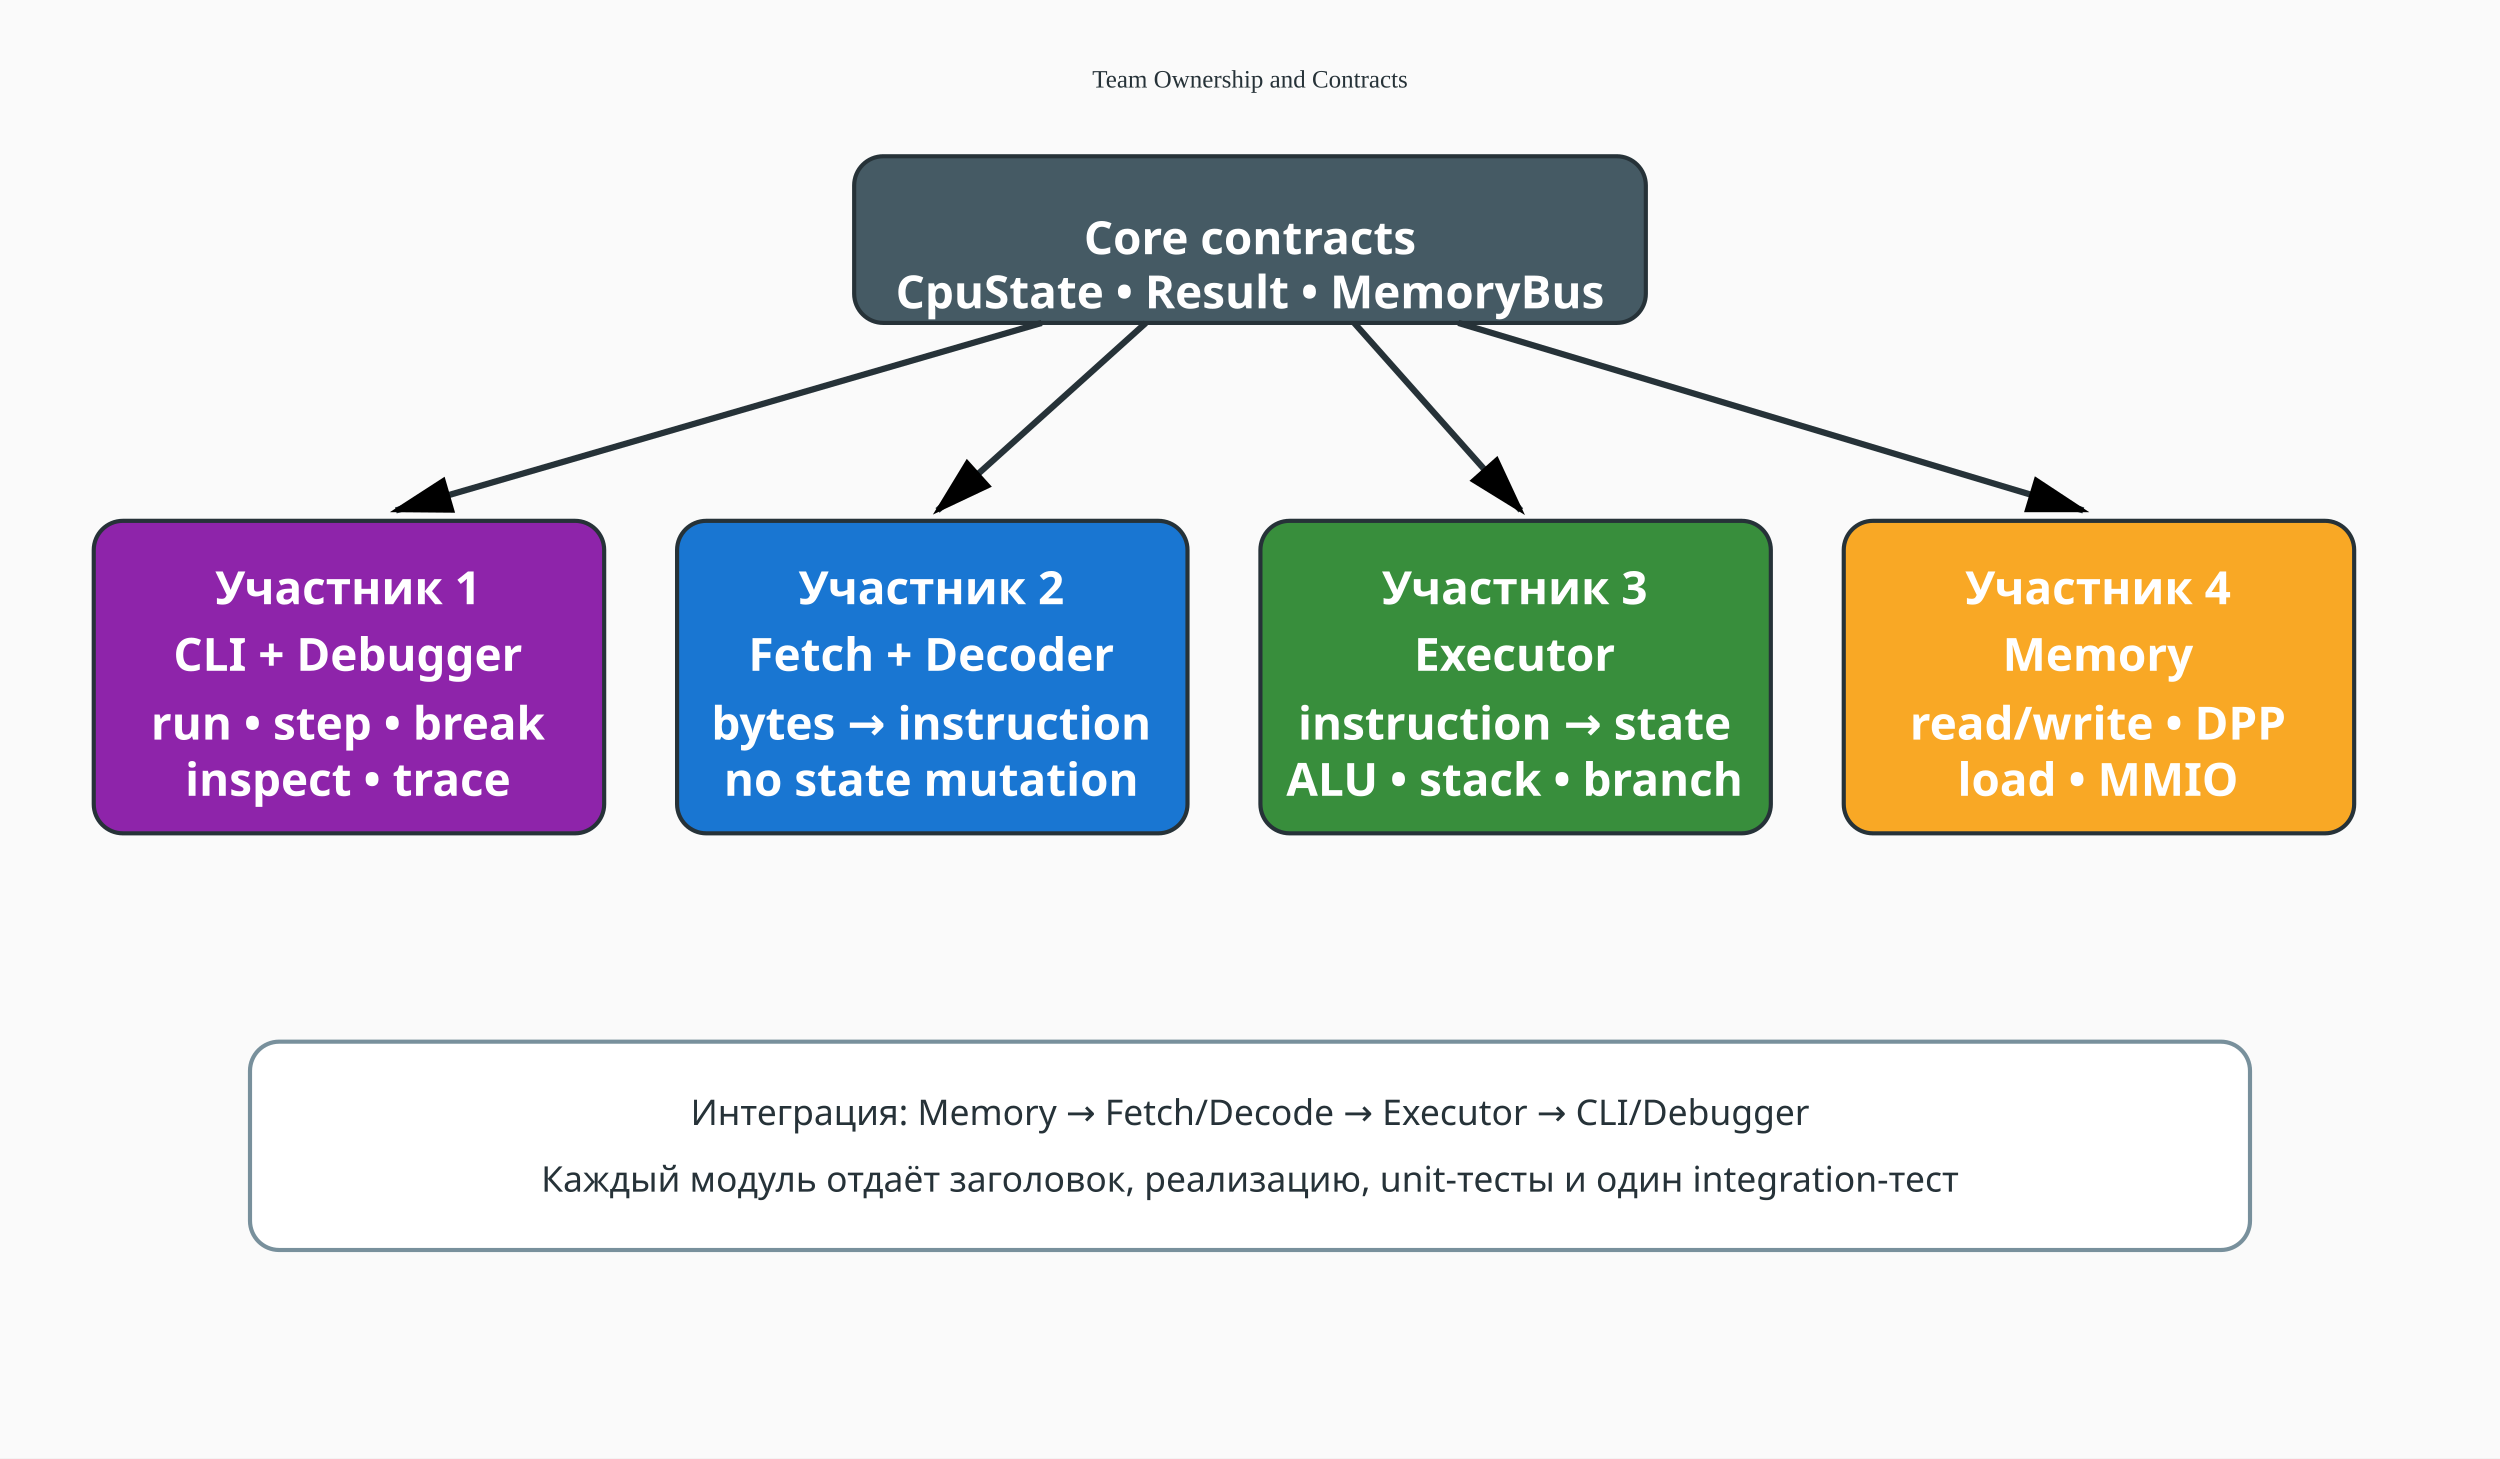
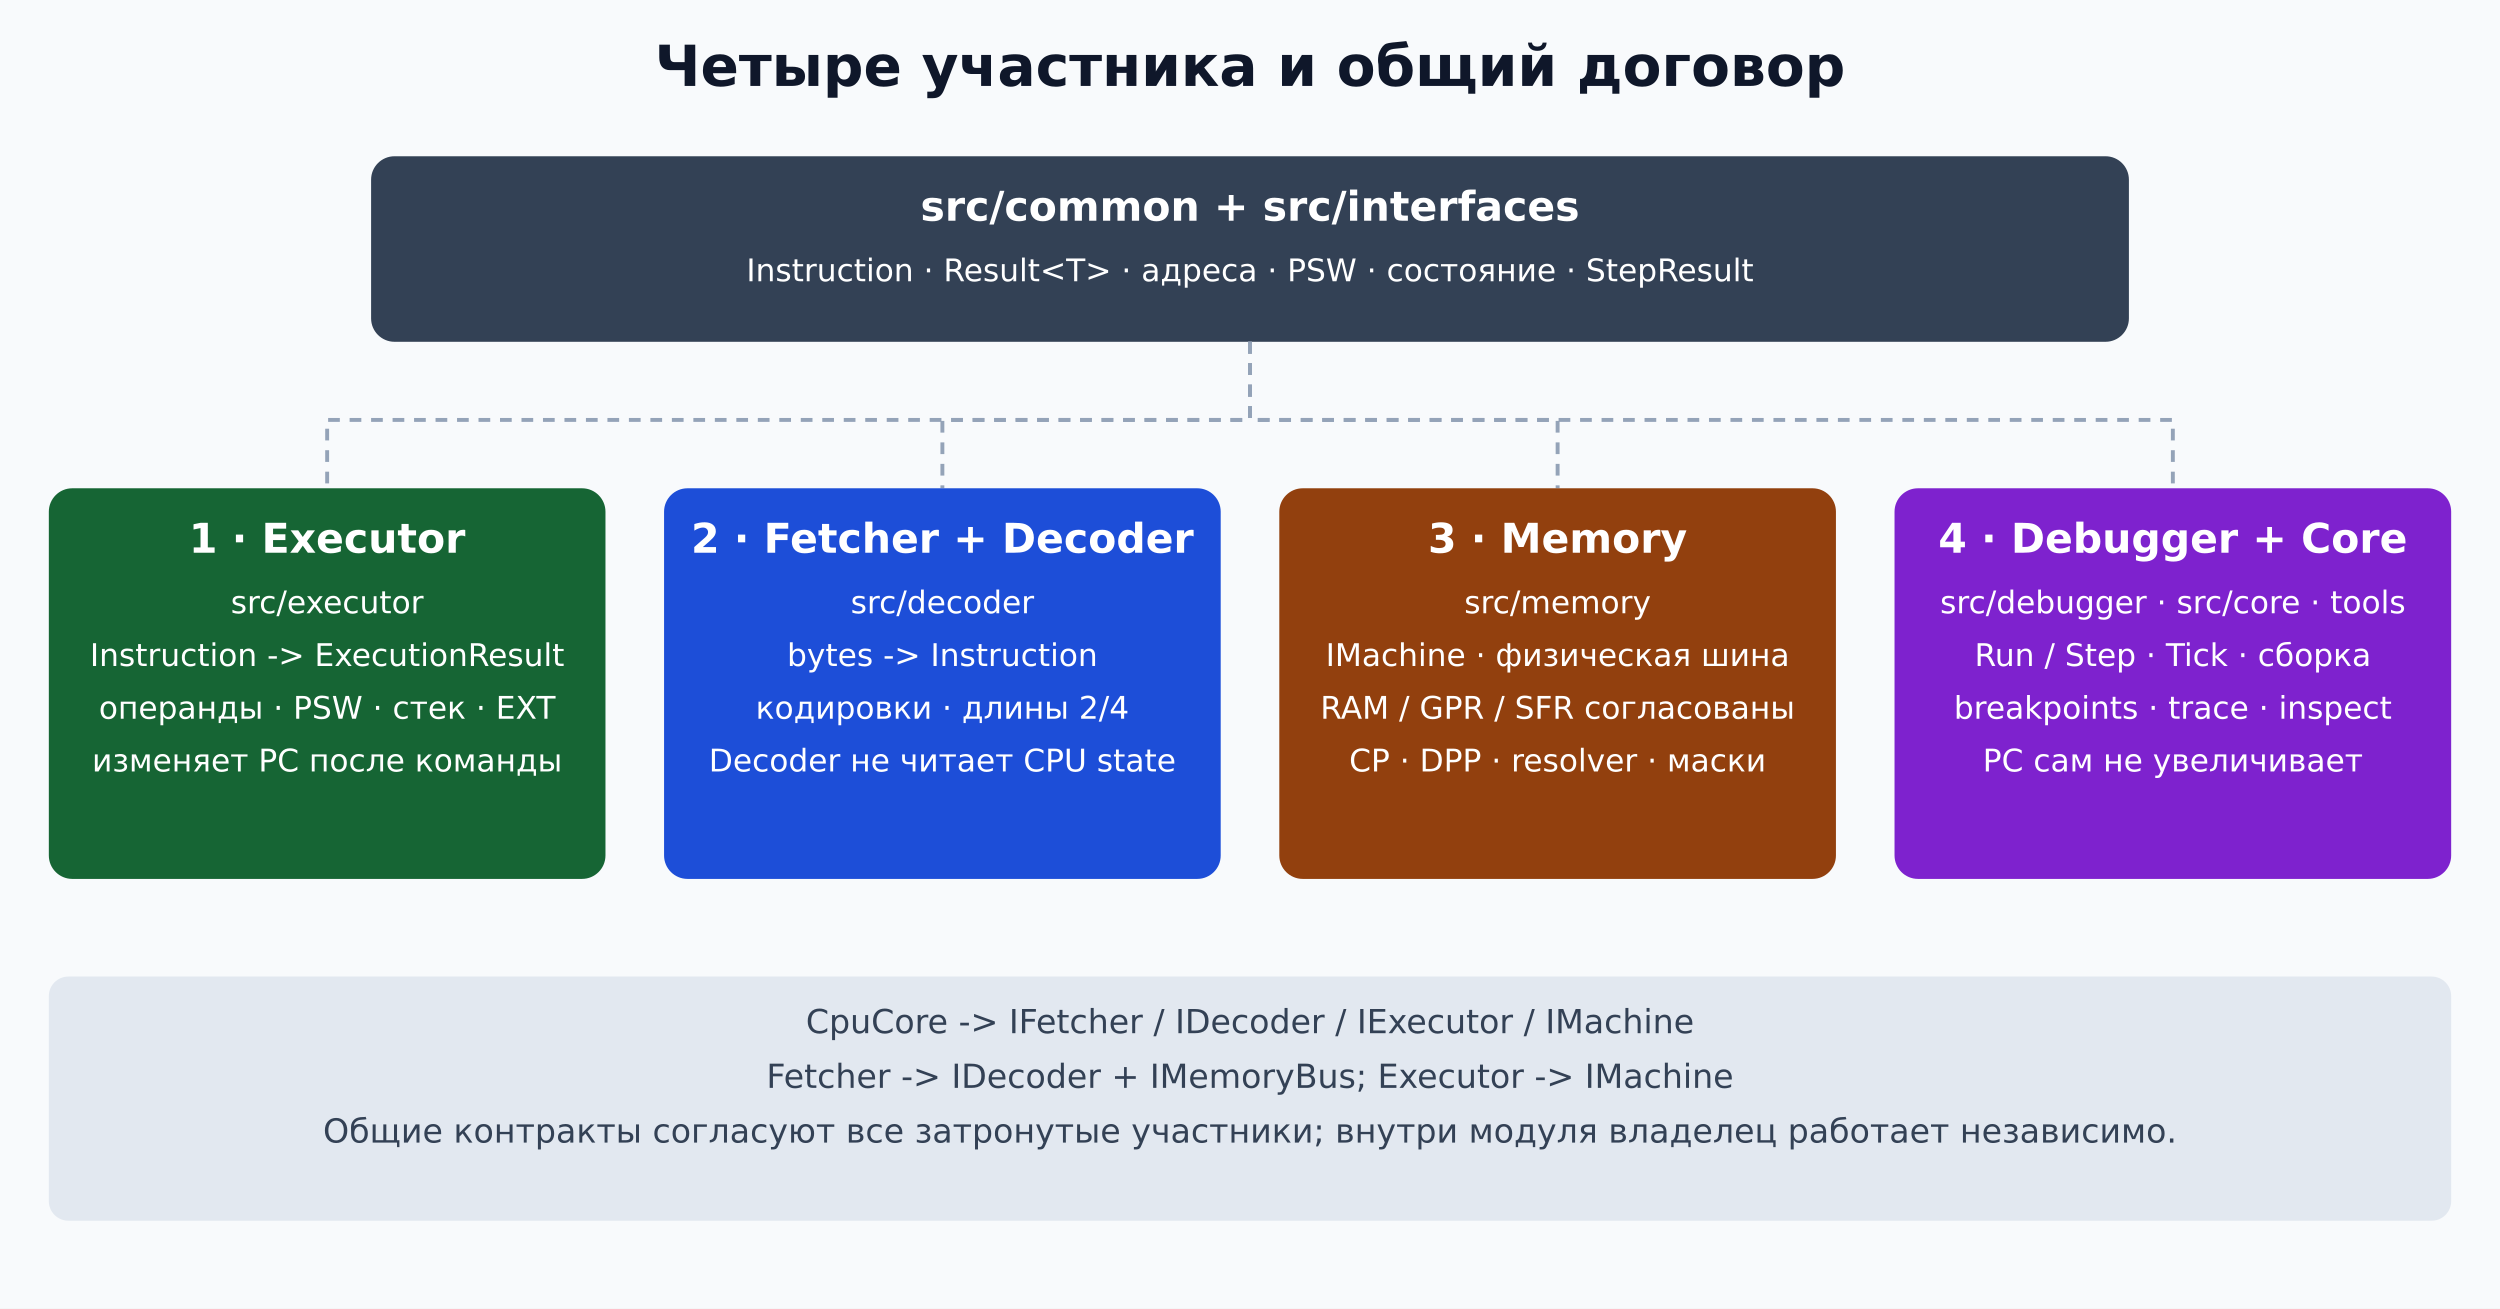
- <svg xmlns="http://www.w3.org/2000/svg" width="1200" height="700" viewBox="0 0 1200 700">
-   <style>
- .b{stroke:#263238;stroke-width:2;rx:14}.t{font:bold 22px sans-serif;fill:#fff}.s{font:17px sans-serif;fill:#263238}.a{stroke:#263238;stroke-width:3;marker-end:url(#m)}
- </style>
+ <svg xmlns="http://www.w3.org/2000/svg" width="1280" height="670" viewBox="0 0 1280 670" role="img" aria-labelledby="title">
  <defs>
-     <marker id="m" markerWidth="10" markerHeight="10" refX="9" refY="3" orient="auto">
-       <path d="M0 0L10 3 0 6Z" />
+     <marker id="arrow" markerWidth="10" markerHeight="10" refX="8" refY="5" orient="auto" markerUnits="userSpaceOnUse">
+       <path d="M0 0 L10 5 L0 10 Z" fill="#475569" />
    </marker>
  </defs>
-   <rect width="1200" height="700" fill="#fafafa" />
-   <text x="600" y="42" text-anchor="middle" font="bold 30px sans-serif" fill="#263238">Team Ownership and Contracts</text>
-   <rect class="b" x="410" y="75" width="380" height="80" fill="#455a64" />
-   <text class="t" x="600" y="122" text-anchor="middle">Core contracts</text>
-   <text class="t" x="600" y="148" text-anchor="middle">CpuState • Result • MemoryBus</text>
-   <rect class="b" x="45" y="250" width="245" height="150" fill="#8e24aa" />
-   <text class="t" x="167" y="290" text-anchor="middle">Участник 1</text>
-   <text class="t" x="167" y="322" text-anchor="middle">CLI + Debugger</text>
-   <text class="t" x="167" y="355" text-anchor="middle">run • step • break</text>
-   <text class="t" x="167" y="382" text-anchor="middle">inspect • trace</text>
-   <rect class="b" x="325" y="250" width="245" height="150" fill="#1976d2" />
-   <text class="t" x="447" y="290" text-anchor="middle">Участник 2</text>
-   <text class="t" x="447" y="322" text-anchor="middle">Fetch + Decoder</text>
-   <text class="t" x="447" y="355" text-anchor="middle">bytes → instruction</text>
-   <text class="t" x="447" y="382" text-anchor="middle">no state mutation</text>
-   <rect class="b" x="605" y="250" width="245" height="150" fill="#388e3c" />
-   <text class="t" x="727" y="290" text-anchor="middle">Участник 3</text>
-   <text class="t" x="727" y="322" text-anchor="middle">Executor</text>
-   <text class="t" x="727" y="355" text-anchor="middle">instruction → state</text>
-   <text class="t" x="727" y="382" text-anchor="middle">ALU • stack • branch</text>
-   <rect class="b" x="885" y="250" width="245" height="150" fill="#f9a825" />
-   <text class="t" x="1007" y="290" text-anchor="middle">Участник 4</text>
-   <text class="t" x="1007" y="322" text-anchor="middle">Memory</text>
-   <text class="t" x="1007" y="355" text-anchor="middle">read/write • DPP</text>
-   <text class="t" x="1007" y="382" text-anchor="middle">load • MMIO</text>
-   <line class="a" x1="500" y1="155" x2="190" y2="245" />
-   <line class="a" x1="550" y1="155" x2="450" y2="245" />
-   <line class="a" x1="650" y1="155" x2="730" y2="245" />
-   <line class="a" x1="700" y1="155" x2="1000" y2="245" />
-   <rect x="120" y="500" width="960" height="100" fill="#fff" stroke="#78909c" stroke-width="2" rx="14" />
-   <text class="s" x="600" y="540" text-anchor="middle">Интеграция: Memory → Fetch/Decode → Executor → CLI/Debugger</text>
-   <text class="s" x="600" y="572" text-anchor="middle">Каждый модуль отдаёт заголовок, реализацию, unit-тесты и один integration-тест</text>
+   <style>text{font-family:DejaVu Sans,sans-serif} .edge{fill:none;stroke:#475569;stroke-width:2.2;} .link{fill:none;stroke:#94a3b8;stroke-width:2;stroke-dasharray:6 5} .heading{font-size:29px;font-weight:700;fill:#0f172a} .label{font-size:17px;fill:#334155} .box-title{font-size:21px;font-weight:700;fill:white} .box-body{font-size:16px;fill:white}</style>
+   <rect width="1280" height="670" fill="#f8fafc" />
+   <text class="heading" x="640" y="44" text-anchor="middle">Четыре участника и общий договор</text>
+   <rect x="190" y="80" width="900" height="95" rx="12" fill="#334155" />
+   <text class="box-title" x="640.0" y="113" text-anchor="middle">src/common + src/interfaces</text>
+   <text class="box-body" x="640.0" y="144" text-anchor="middle">Instruction · Result&lt;T&gt; · адреса · PSW · состояние · StepResult</text>
+   <path class="link" d="M640 175 V215 H167.5 V250" />
+   <path class="link" d="M640 175 V215 H482.5 V250" />
+   <path class="link" d="M640 175 V215 H797.5 V250" />
+   <path class="link" d="M640 175 V215 H1112.5 V250" />
+   <rect x="25" y="250" width="285" height="200" rx="12" fill="#166534" />
+   <text class="box-title" x="167.5" y="283" text-anchor="middle">1 · Executor</text>
+   <text class="box-body" x="167.5" y="314" text-anchor="middle">src/executor</text>
+   <text class="box-body" x="167.5" y="341" text-anchor="middle">Instruction -&gt; ExecutionResult</text>
+   <text class="box-body" x="167.5" y="368" text-anchor="middle">операнды · PSW · стек · EXT</text>
+   <text class="box-body" x="167.5" y="395" text-anchor="middle">изменяет PC после команды</text>
+   <rect x="340" y="250" width="285" height="200" rx="12" fill="#1d4ed8" />
+   <text class="box-title" x="482.5" y="283" text-anchor="middle">2 · Fetcher + Decoder</text>
+   <text class="box-body" x="482.5" y="314" text-anchor="middle">src/decoder</text>
+   <text class="box-body" x="482.5" y="341" text-anchor="middle">bytes -&gt; Instruction</text>
+   <text class="box-body" x="482.5" y="368" text-anchor="middle">кодировки · длины 2/4</text>
+   <text class="box-body" x="482.5" y="395" text-anchor="middle">Decoder не читает CPU state</text>
+   <rect x="655" y="250" width="285" height="200" rx="12" fill="#92400e" />
+   <text class="box-title" x="797.5" y="283" text-anchor="middle">3 · Memory</text>
+   <text class="box-body" x="797.5" y="314" text-anchor="middle">src/memory</text>
+   <text class="box-body" x="797.5" y="341" text-anchor="middle">IMachine · физическая шина</text>
+   <text class="box-body" x="797.5" y="368" text-anchor="middle">RAM / GPR / SFR согласованы</text>
+   <text class="box-body" x="797.5" y="395" text-anchor="middle">CP · DPP · resolver · маски</text>
+   <rect x="970" y="250" width="285" height="200" rx="12" fill="#7e22ce" />
+   <text class="box-title" x="1112.5" y="283" text-anchor="middle">4 · Debugger + Core</text>
+   <text class="box-body" x="1112.5" y="314" text-anchor="middle">src/debugger · src/core · tools</text>
+   <text class="box-body" x="1112.5" y="341" text-anchor="middle">Run / Step · Tick · сборка</text>
+   <text class="box-body" x="1112.5" y="368" text-anchor="middle">breakpoints · trace · inspect</text>
+   <text class="box-body" x="1112.5" y="395" text-anchor="middle">PC сам не увеличивает</text>
+   <rect x="25" y="500" width="1230" height="125" rx="10" fill="#e2e8f0" />
+   <text class="label" x="640.0" y="529" text-anchor="middle">CpuCore -&gt; IFetcher / IDecoder / IExecutor / IMachine</text>
+   <text class="label" x="640.0" y="557" text-anchor="middle">Fetcher -&gt; IDecoder + IMemoryBus; Executor -&gt; IMachine</text>
+   <text class="label" x="640.0" y="585" text-anchor="middle">Общие контракты согласуют все затронутые участники; внутри модуля владелец работает независимо.</text>
</svg>
